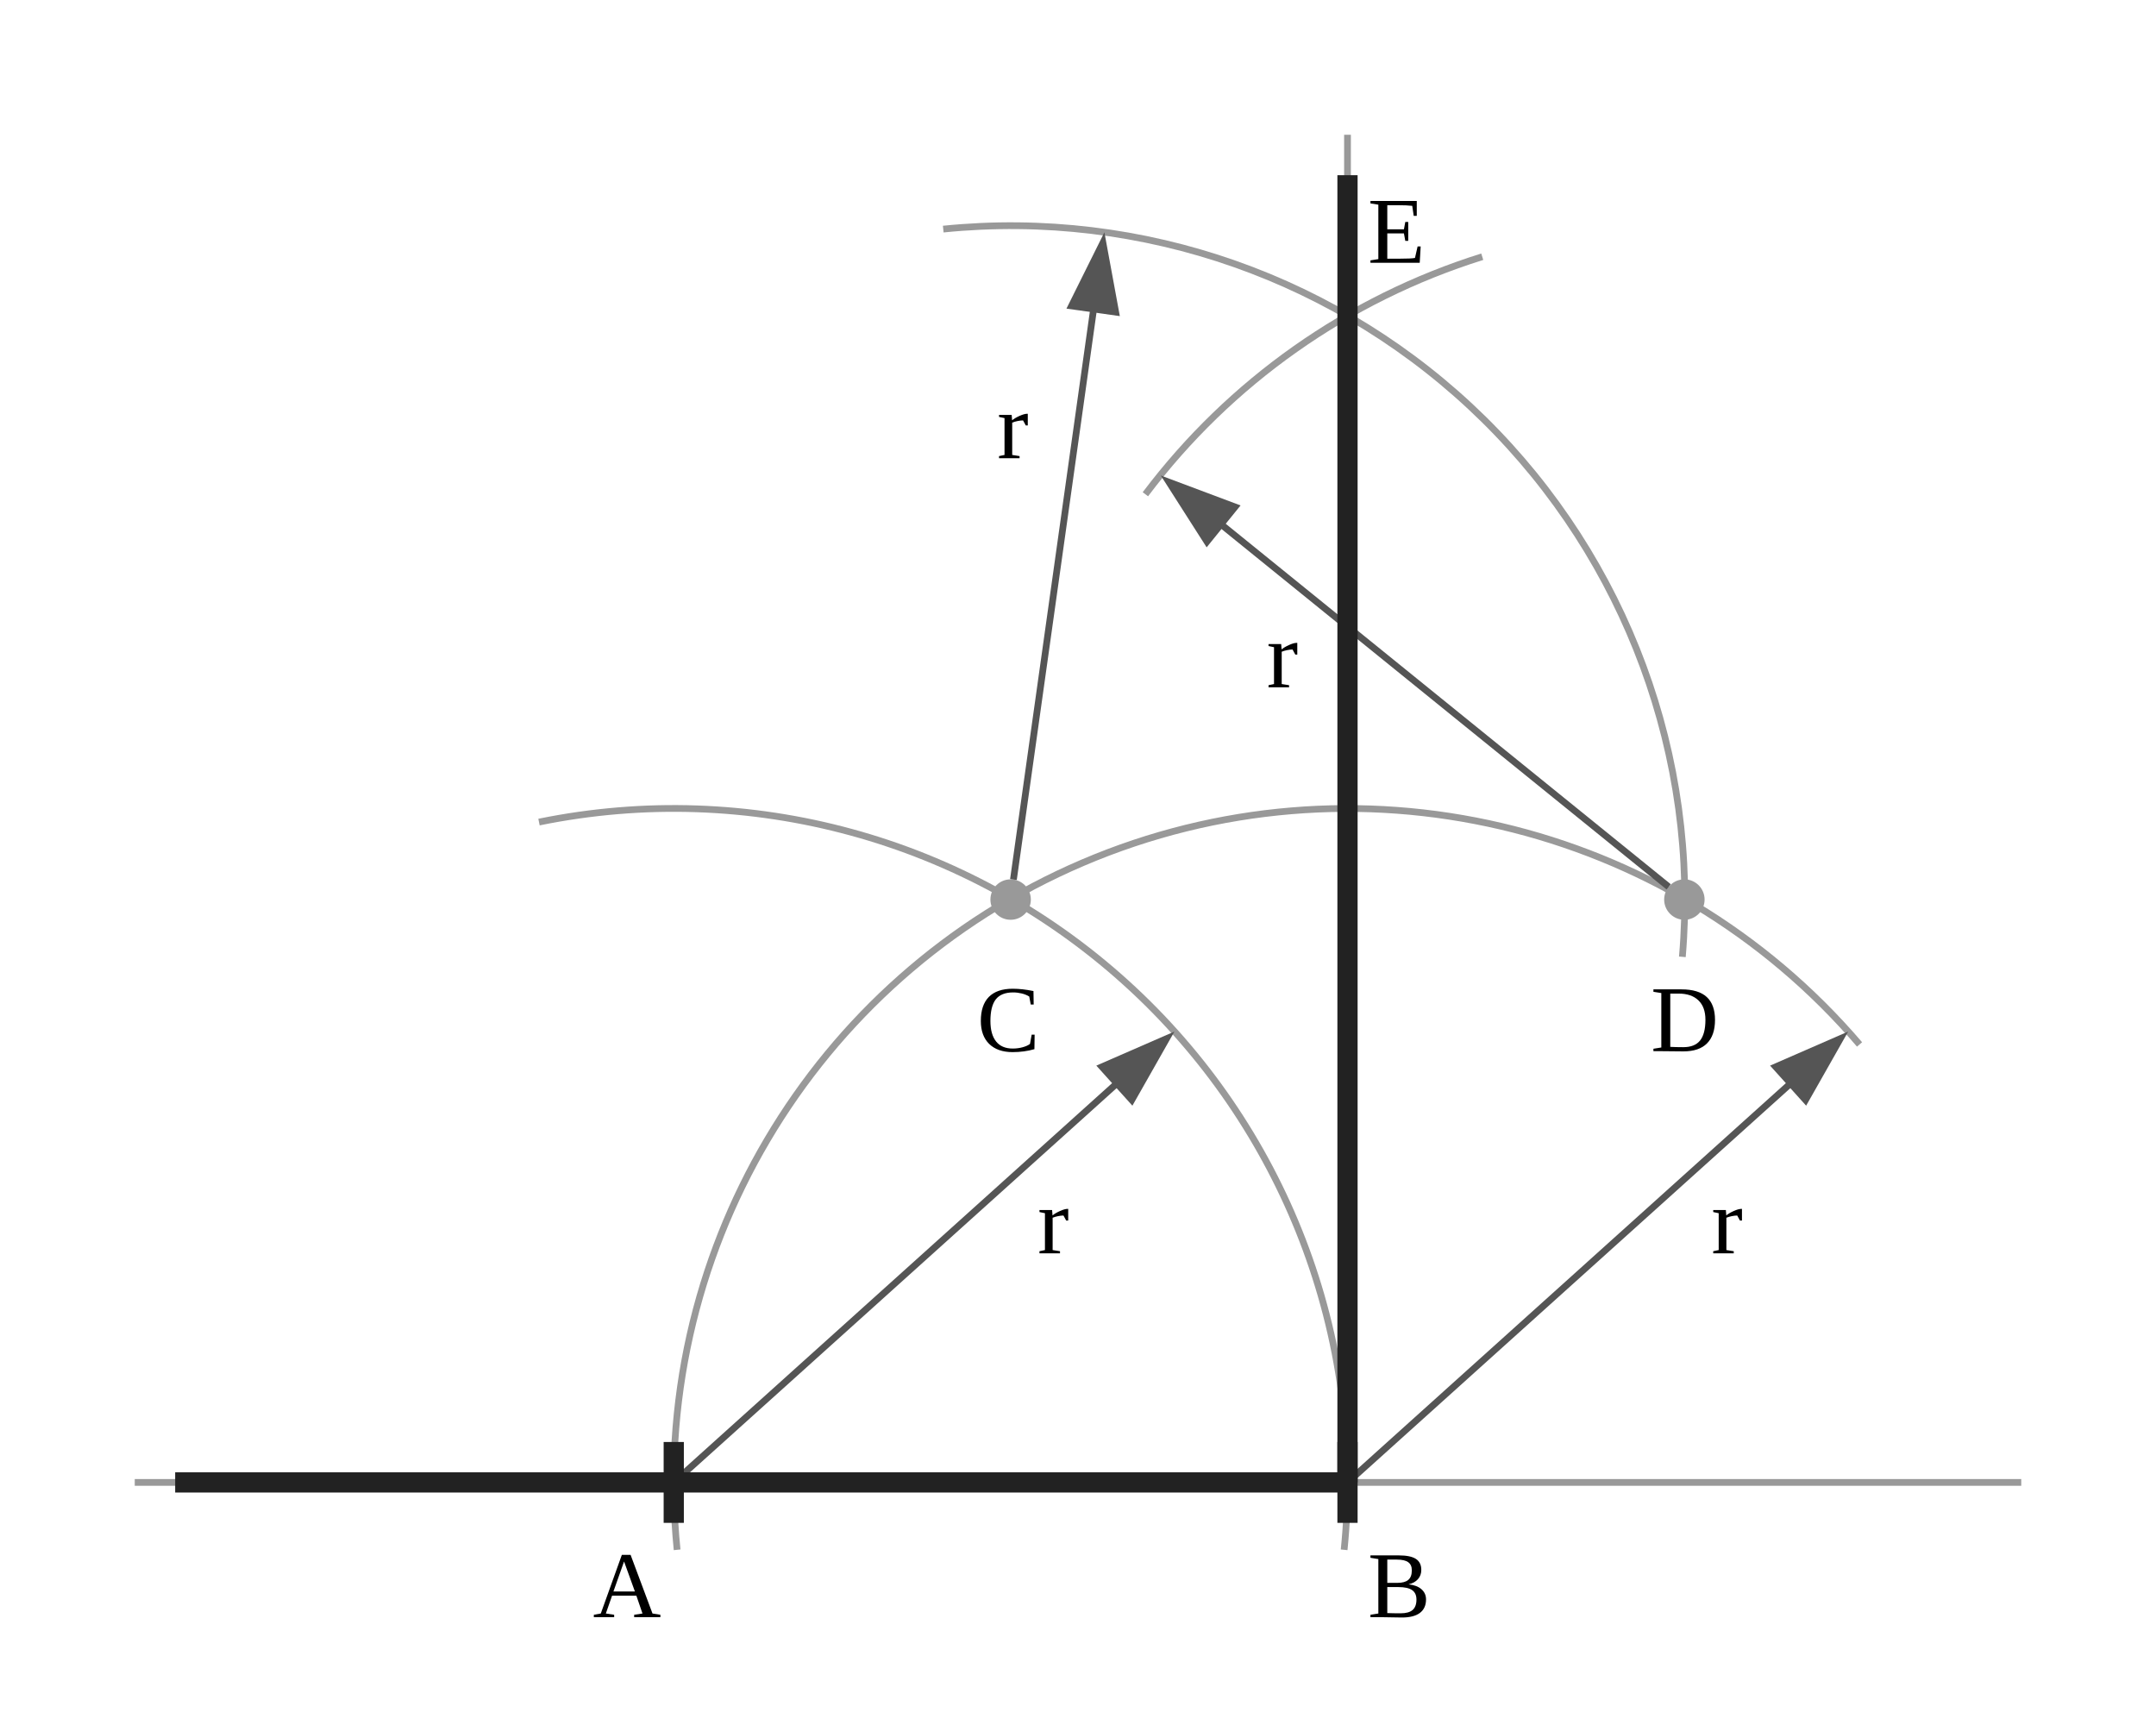
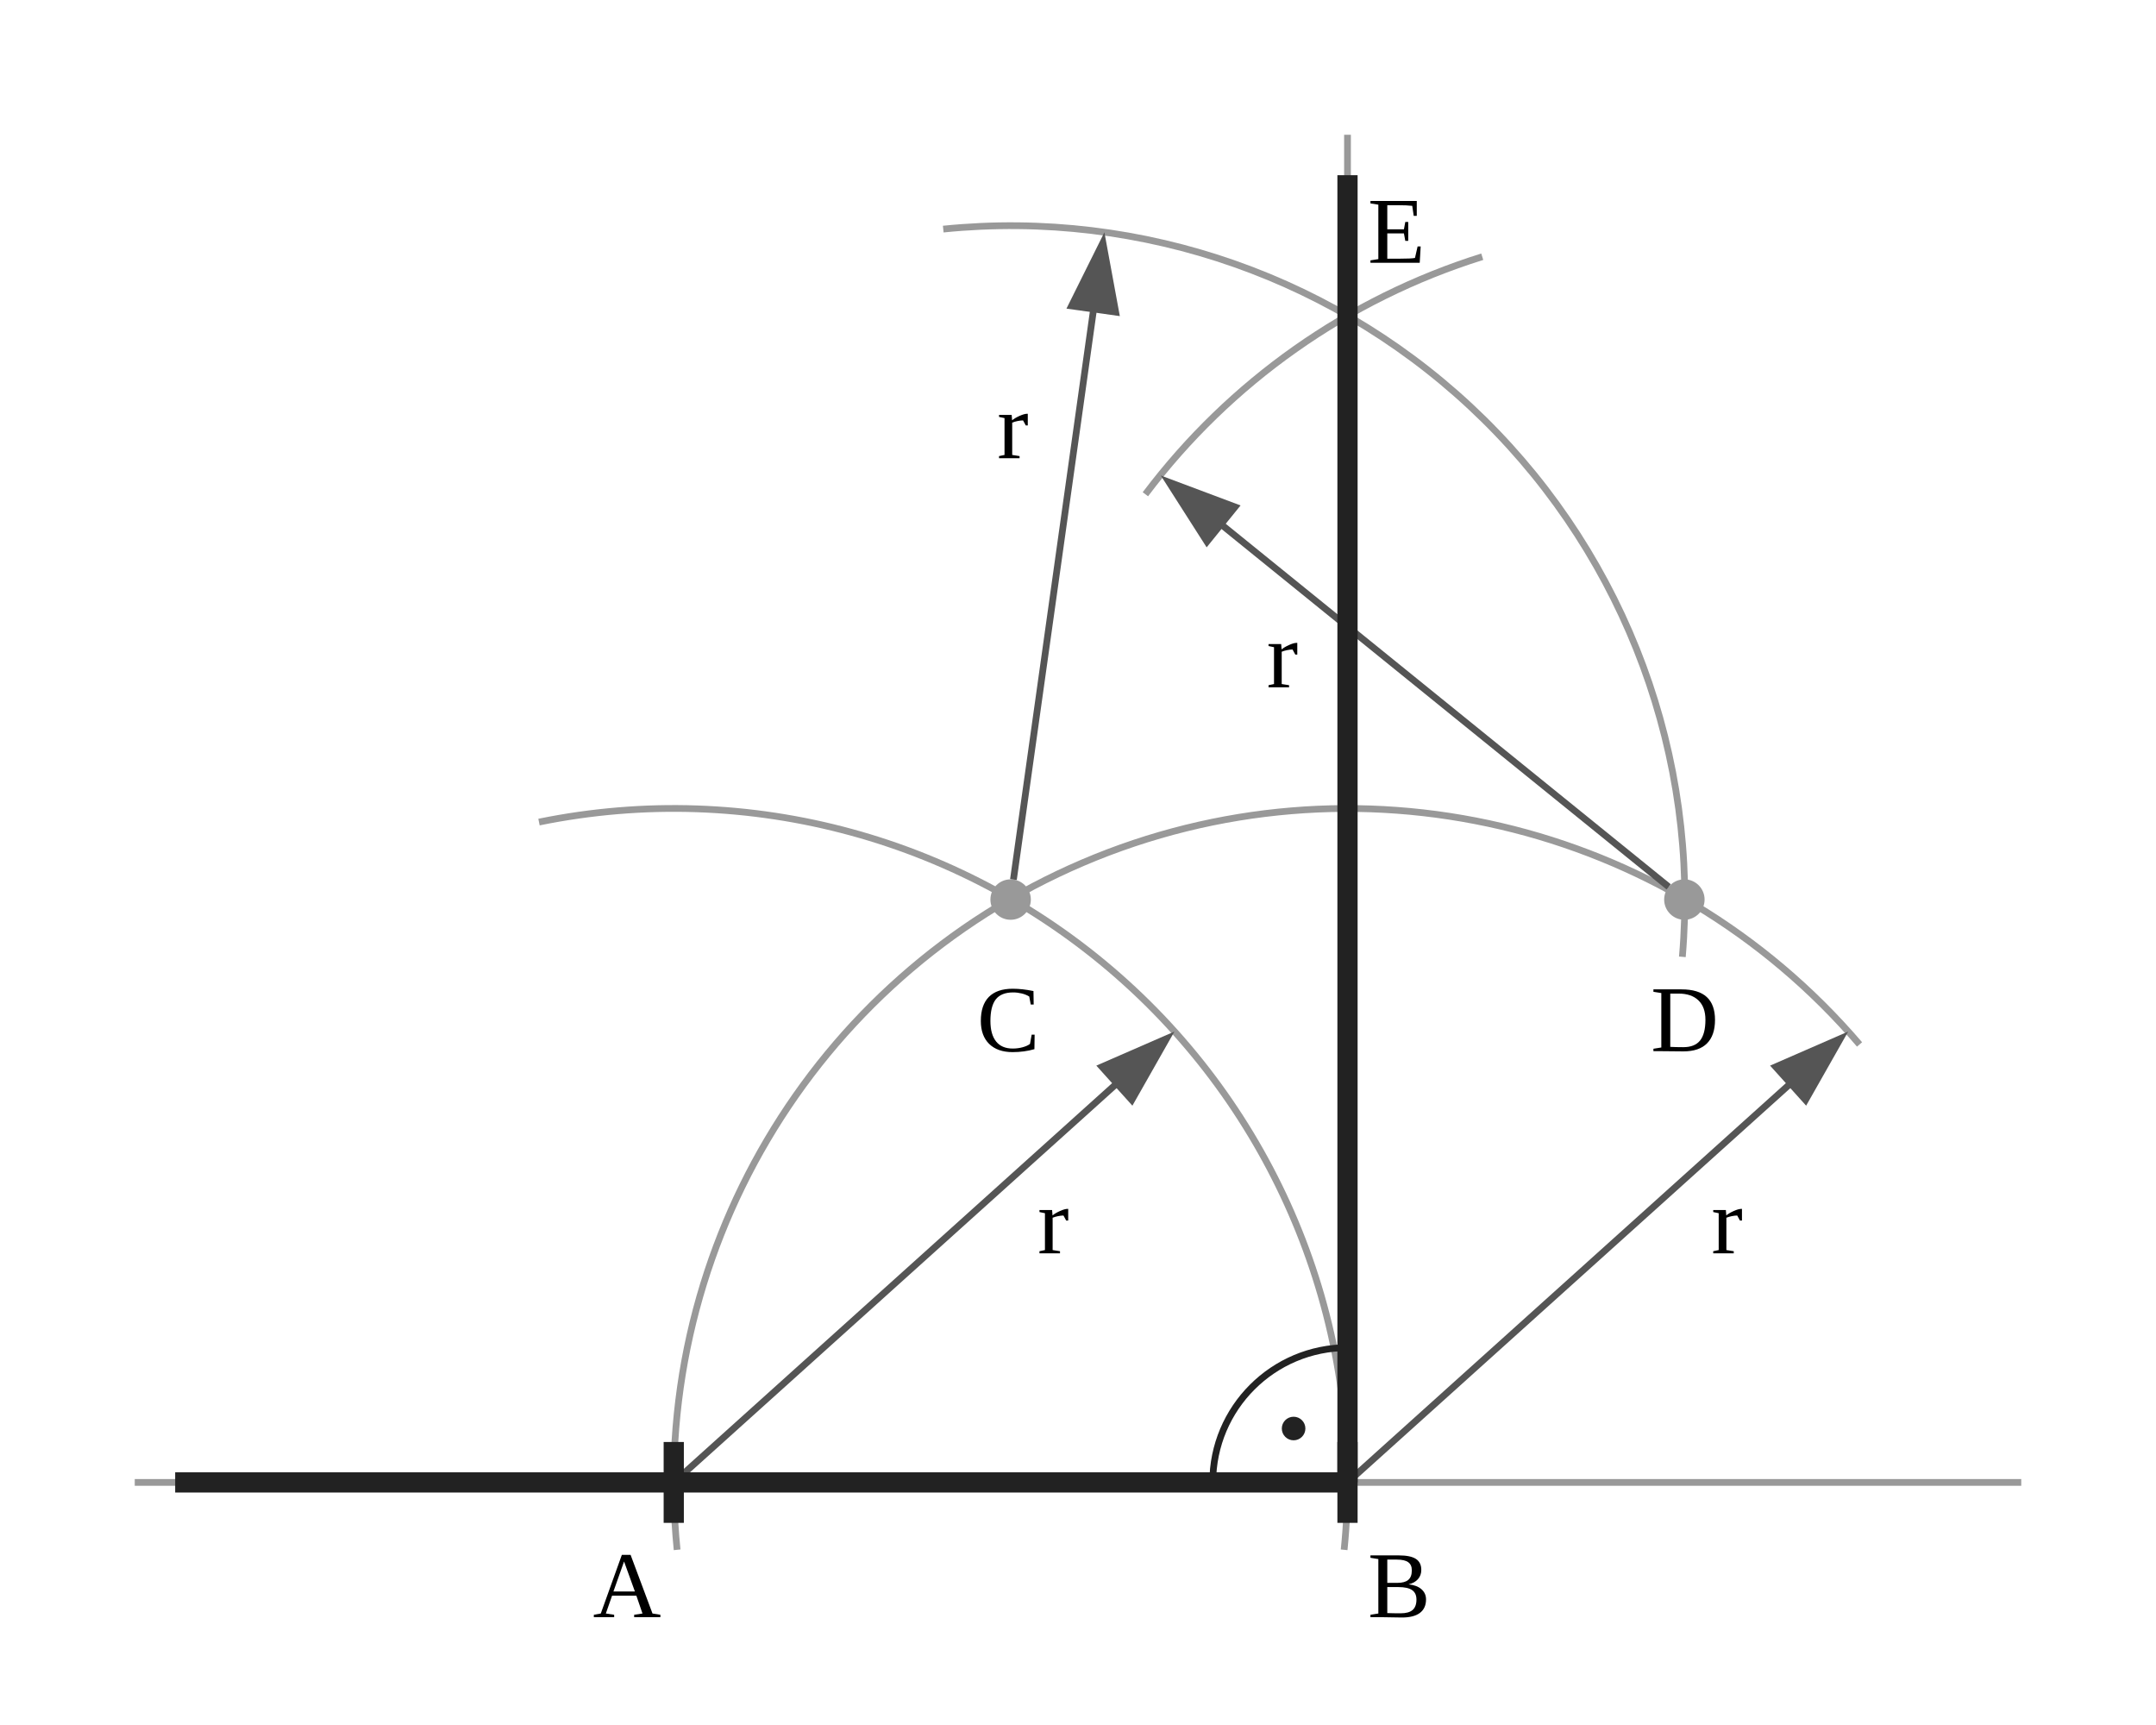
<svg xmlns="http://www.w3.org/2000/svg" width="320" height="256" viewBox="0 0 320 256">
  <style type="text/css">
  
  .eyes { fill: #999; stroke: none; }
  .helpline { fill: none; stroke-width: 1px; stroke: #999; }
  .radii { fill: none; stroke-width: 1px; stroke: #555; }
  .arrowhead { fill: #555; stroke: none; }
  .constructor { fill: none; stroke-width: 1px; stroke: #222; }
+   .constructor-filled { fill: #222; stroke: none; }
  .result { fill: none; stroke-width: 3px; stroke: #222; }
  text { color: #222; font-size: 14px; }
  tspan { font-size: 60%; }
  
 </style>
  <g>
    <g>
      <line class="helpline" x1="20" y1="220" x2="300" y2="220" />
    </g>
    <g>
      <g>
        <text x="88" y="240">A</text>
        <path class="helpline" d="M 80 122 A 100 100 180 0 1 199.5 230" />
        <g>
          <g transform="rotate(138, 100, 220)">
            <line class="radii" x1="100" y1="220" x2="3" y2="220" />
            <polygon class="arrowhead" points="0,220 12,216 12,224" />
          </g>
          <text x="154" y="186">r</text>
        </g>
      </g>
      <g>
        <text x="203" y="240">B</text>
        <path class="helpline" d="M 100.5 230 A 100 100 180 0 1 276 155" />
        <g>
          <g transform="rotate(138, 200, 220)">
            <line class="radii" x1="200" y1="220" x2="103" y2="220" />
            <polygon class="arrowhead" points="100,220 112,216 112,224" />
          </g>
          <text x="254" y="186">r</text>
        </g>
      </g>
      <g>
        <circle class="eyes" cx="150" cy="133.5" r="3" />
        <text x="145" y="156">C</text>
        <path class="helpline" d="M 140 34 A 100 100 180 0 1 249.7 142" />
        <g>
          <g transform="rotate(98, 150, 133.5)">
            <line class="radii" x1="147" y1="133.5" x2="53" y2="133.5" />
            <polygon class="arrowhead" points="50,133.5 62,129.5 62,137.5" />
          </g>
          <text x="148" y="68">r</text>
        </g>
      </g>
      <g>
        <circle class="eyes" cx="250" cy="133.5" r="3" />
        <text x="245" y="156">D</text>
        <path class="helpline" d="M 170 73.35 A 100 100 180 0 1 220 38.1" />
        <g>
          <g transform="rotate(39, 250, 133.5)">
            <line class="radii" x1="247" y1="133.5" x2="153" y2="133.5" />
            <polygon class="arrowhead" points="150,133.5 162,129.5 162,137.5" />
          </g>
          <text x="188" y="102">r</text>
        </g>
      </g>
      <g>
        <line class="helpline" x1="200" y1="20" x2="200" y2="220" />
        <text x="203" y="39">E</text>
      </g>
    </g>
+     <g>
+       <path class="constructor" d="M 180 220 A 20 20 180 0 1 200 200" />
+       <circle class="constructor-filled" cx="192" cy="212" r="1.75" />
+     </g>
  </g>
  <g id="figure">
    <line class="result" x1="26" y1="220" x2="200" y2="220" />
    <line class="result" x1="100" y1="214" x2="100" y2="226" />
    <line class="result" x1="200" y1="214" x2="200" y2="226" />
    <line class="result" x1="200" y1="26" x2="200" y2="220" />
  </g>
</svg>
